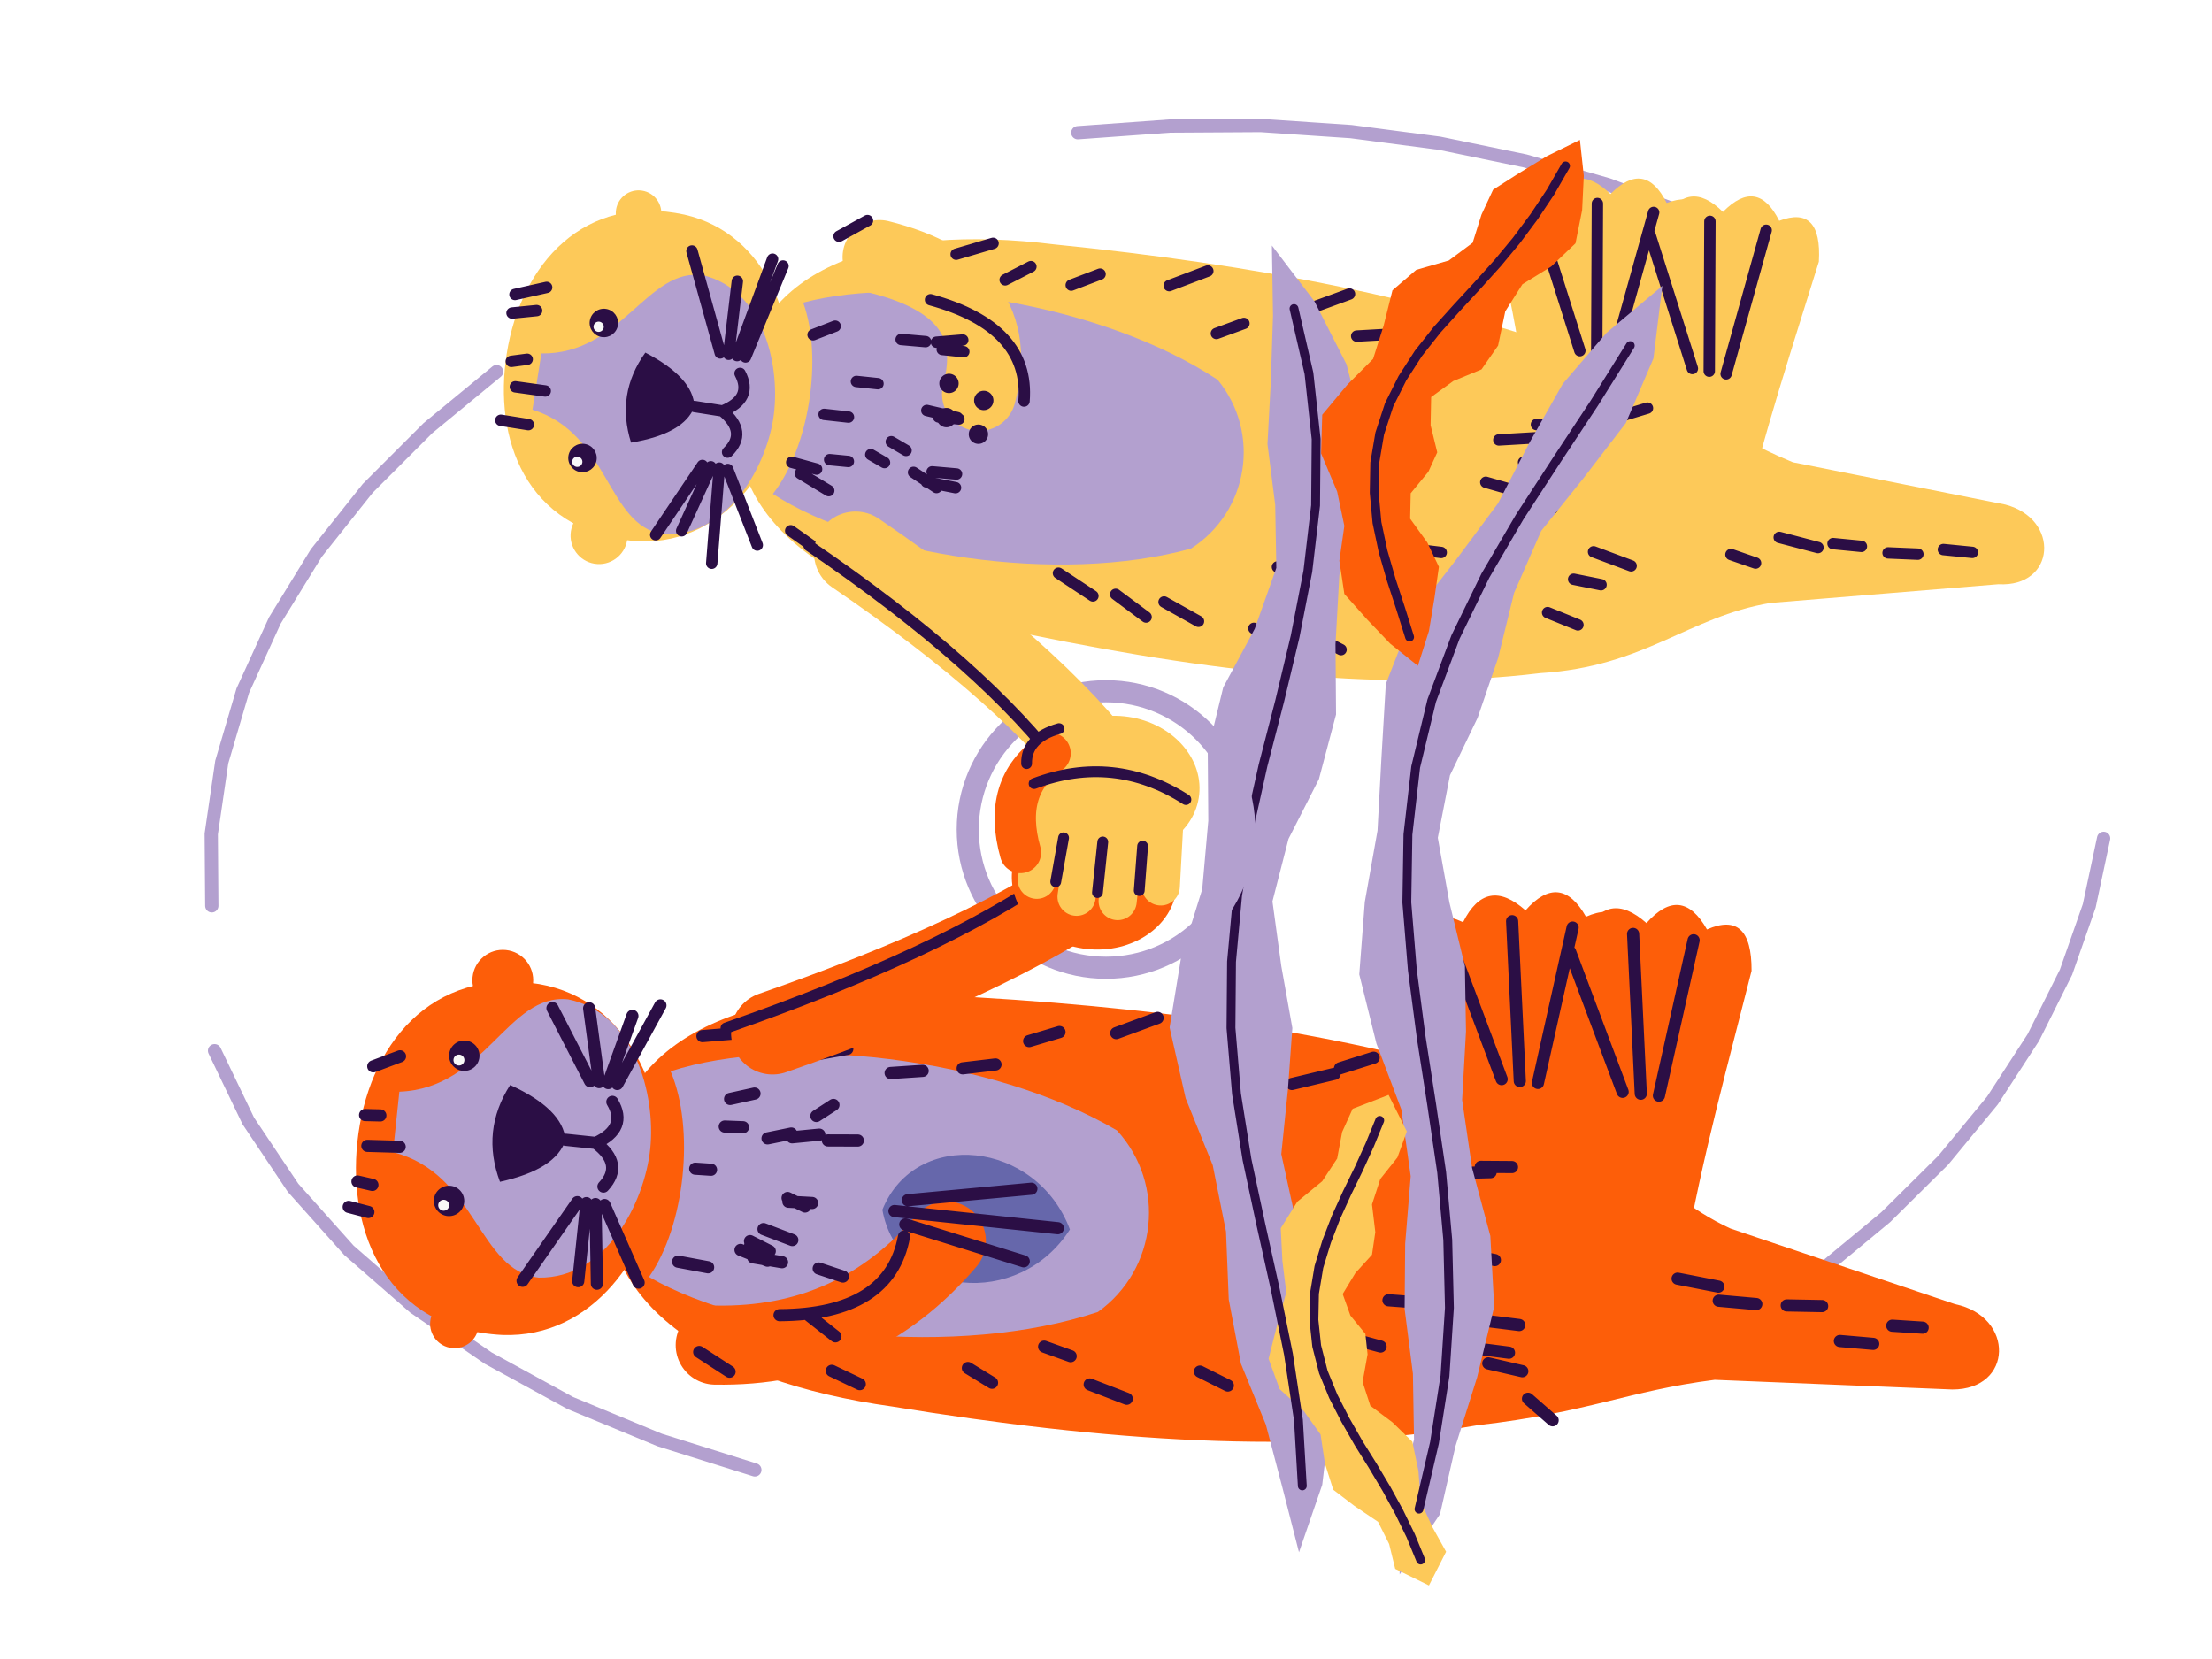
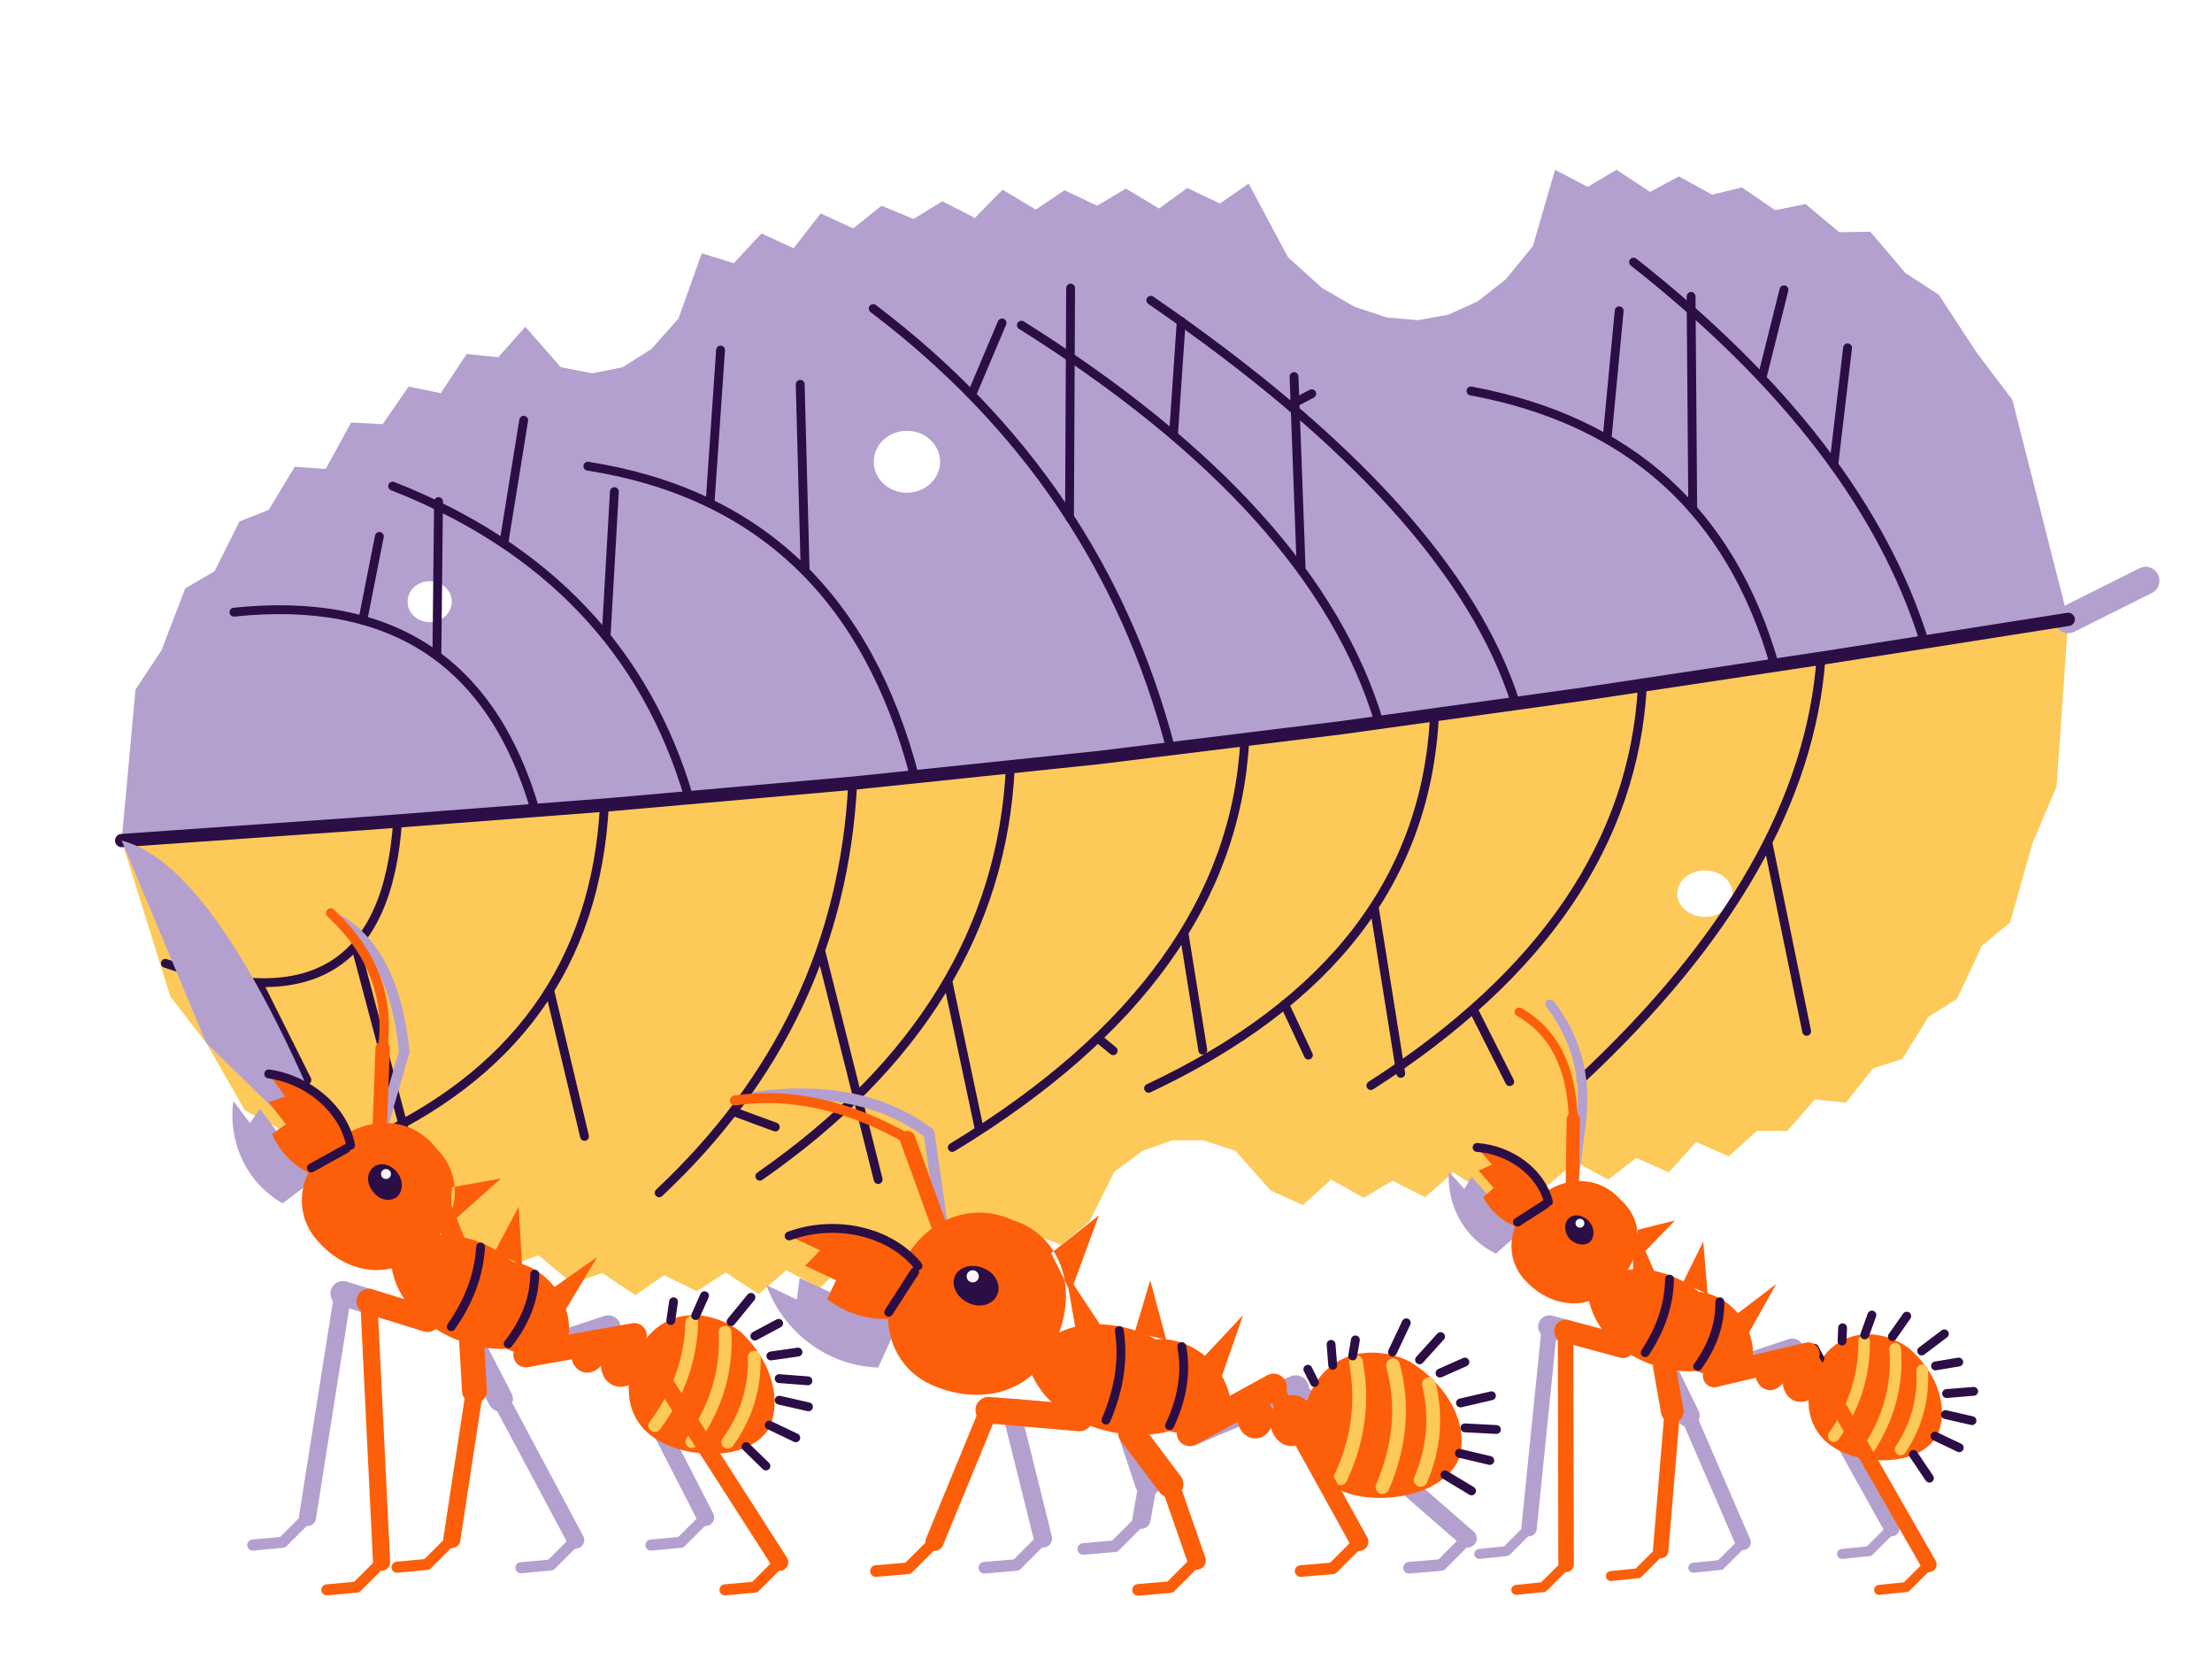
<svg xmlns="http://www.w3.org/2000/svg" viewBox="0 0 400 300">
-   <path fill="none" stroke="#B3A0CF" stroke-width="2.4" stroke-linecap="round" d="M380.4 151.6L377.8 163.8L373.6 175.8L367.7 187.6L360.3 199L351.4 209.8L341 220.1L329.4 229.7L316.6 238.5M136.5 265.8L119.3 260.4L103.1 253.7L88.3 245.6L74.9 236.4L63.1 226.1L53 214.8L44.9 202.7L38.8 190M38.3 163.8L38.2 150.8L40.1 137.8L43.9 124.9L49.7 112.2L57.2 100L66.5 88.3L77.4 77.4L89.8 67.2M194.9 24L211.5 22.8L228 22.7L244.3 23.8L260.3 25.9L275.8 29.1L290.8 33.4L305 38.7L318.3 44.9" />
-   <g transform="translate(195.4 80.4) rotate(-81) scale(1.03)">
-     <path fill="#FDC959" d="M0 -60C22 -62 33 -40 34 -10C36 25 35 58 29 86C25 104 19.8 110 16.5 124L15 162C14 172 2 173 1 163L-8.5 124C-13.2 110 -23 104 -27 86C-35 58 -36 25 -34 -10C-33 -40 -22 -62 0 -60Z" />
-     <path fill="#FDC959" d="M4 79C20 77 34 72 48 66Q58 66 55 75Q63 78 58 85Q65 90 58 95Q62 102 52 103C38 101 20 98 4 97Z" />
-     <path fill="#FDC959" d="M4 99C20 97 34 92 48 86Q58 86 55 95Q63 98 58 105Q65 110 58 115Q62 122 52 123C38 121 20 118 4 117Z" />
-     <path fill="#B3A0CF" d="M-17 -52C-8 -47 8 -47 17 -52C25 -34 25 0 15 22C7 31 -7 31 -15 22C-25 0 -25 -34 -17 -52Z" />
-     <path fill="none" stroke="#FDC959" stroke-width="13" stroke-linecap="round" d="M27 -40Q25 -17 6 -19" />
-     <path fill="none" stroke="#2B0E45" stroke-width="3.4" stroke-linecap="round" d="M5 -18h0M1 -24h0M7 -24.500h0M-1 -18h0" />
-     <circle cx="28" cy="-83" r="4" fill="#FDC959" />
-     <circle cx="-29" cy="-81" r="5" fill="#FDC959" />
-     <path fill="#FDC959" d="M-29 -75C-30 -94 -15 -102 0 -102C16 -102 30 -93 29 -75C28 -60 13 -52 0 -52C-13 -52 -28 -60 -29 -75Z" />
-     <path fill="#B3A0CF" d="M-27 -70C-27 -80 -11 -82 -9 -96L1 -96C3 -82 19 -80 19 -70C18 -59 5 -54 -4 -54C-13 -54 -26 -59 -27 -70Z" />
-     <circle cx="-16" cy="-86" r="2.500" fill="#2B0E45" />
-     <circle cx="-16.8" cy="-86.800" r="0.900" fill="#F8F8F8" />
-     <circle cx="8" cy="-86" r="2.500" fill="#2B0E45" />
-     <circle cx="7.2" cy="-86.800" r="0.900" fill="#F8F8F8" />
-     <path fill="#2B0E45" d="M-12 -78Q-4 -82 4 -78Q1 -69 -4 -68Q-9 -69 -12 -78Z" />
-     <path fill="none" stroke="#2B0E45" stroke-width="2" stroke-linecap="round" stroke-linejoin="round" d="M-4 -68V-63M-11 -61Q-7 -58 -4 -63Q-1 -58 3 -61M-14 -65l-13.3 -6.2M-14 -63.5l-11.9 -3.3M-14 -62l-16.7 1.3M-14 -60.5l-12.3 7.2M6 -65l16.9 -7.7M6 -63.5l12.9 -0.5M6 -62l17.7 3.5M6 -60.5l16.8 4M30 84L52 73M30 87L56 83M30 90L56 93M30 104L52 93M30 107L56 103M30 110L56 113M-22.9 -47.9l-3 6.1M-25.7 -32.6l-2 5M-30 -14.7l-2.9 6.8M-22.9 -0.3l-3 6.6M-25 10.2l-3.1 5.9M-25 18.8l-2.4 6.5M-27.1 35.1l-1.9 4M-26.2 44.1l-2.2 6.7M-28.8 67.6l-3.7 5.7M-17.9 72l-1.4 5.2M-16.3 85.6l-1.3 5.6M29.5 -47.6l3.5 4.5M29.6 -26.8l2.9 6.1M26.5 -17.6l3 4.1M27.4 -6l2.7 4.7M30 11l3.6 6.3M23 20.5l2.5 4.5M30.5 37.1l3 5.4M26.4 44.9l1.5 6.9M25.3 56.7l2.2 4.1M16 78.5l0.3 5.3M19.1 91.5l2.8 5.8M2.6 77.8l-0.8 5.7M13.5 81.1l2.2 5M4.6 71.3l-0.6 4.9M-3.6 43.4l-0.4 4M-15.8 37.5l-0.2 6.9M-9.8 89.2l-0.2 4.9M12.3 72.4l1.4 6.4M-9 60l0.2 5.5M9.1 77.3l1.1 4M-4.3 52.8l-0.1 4.8M-0.7 53.5l0 4.1M-4.5 91.9l-1.4 6.9M-12.7 -47.8l-2.2 5.4M13.8 -27.8l1.1 4.5M-11 -49.6l-0.5 4.5M11.7 -49.4l2.1 3.6M-10.7 -25.7l-0.2 5.2M-9.5 -43.1l0.2 3.3M12.7 -26.6l0.2 3.8M4.8 -40.6l0.2 3.8M-4.7 -32.9l-1.1 2.8M-1.8 -45.3l0.2 4.3M-8.8 -25l0.3 4.3M1.7 -27.6l-0.4 5.5M-7.5 -36.1l-1 2.6M13.3 -34l0.3 4.3M0.9 -25.4l0.2 3.6M-9.4 -28.2l-2 4.4M-1.2 115.8l-0.8 4.5M3.1 123.7l-0.7 7M3.5 133.2l0.3 5M3.4 143l0.6 5.2M5.5 152.5l0.3 5.1M-11.7 -101.2l0 4.9M-5.5 -99.6l0.1 5.3M-1.2 -101l0.8 2.7M7.2 -102.2l1.1 4.2M10.5 -102.2l2.1 5.3M21 -30Q19 -12 6 -11" />
-   </g>
-   <g transform="translate(176.2 218.3) rotate(-84) scale(1.1)">
-     <path fill="#FD5E09" d="M0 -60C22 -62 33 -40 34 -10C36 25 35 58 29 86C25 104 14.2 110 9.5 124L1 162C0 172 -12 173 -13 163L-15.5 124C-18.8 110 -23 104 -27 86C-35 58 -36 25 -34 -10C-33 -40 -22 -62 0 -60Z" />
-     <path fill="#FD5E09" d="M4 79C20 77 34 72 48 66Q58 66 55 75Q63 78 58 85Q65 90 58 95Q62 102 52 103C38 101 20 98 4 97Z" />
-     <path fill="#FD5E09" d="M4 99C20 97 34 92 48 86Q58 86 55 95Q63 98 58 105Q65 110 58 115Q62 122 52 123C38 121 20 118 4 117Z" />
-     <path fill="#B3A0CF" d="M-17 -52C-8 -47 8 -47 17 -52C25 -34 25 0 15 22C7 31 -7 31 -15 22C-25 0 -25 -34 -17 -52Z" />
-     <path fill="#6667AB" d="M-2 16C-16 9 -16 -11 -2 -15C12 -11 12 9 -2 16Z" />
-     <path fill="none" stroke="#FD5E09" stroke-width="13" stroke-linecap="round" d="M-27 -40Q-25 -17 -6 -4" />
-     <circle cx="-28" cy="-83" r="4" fill="#FD5E09" />
-     <circle cx="29" cy="-81" r="5" fill="#FD5E09" />
-     <path fill="#FD5E09" d="M-29 -75C-30 -94 -15 -102 0 -102C16 -102 30 -93 29 -75C28 -60 13 -52 0 -52C-13 -52 -28 -60 -29 -75Z" />
-     <path fill="#B3A0CF" d="M-19 -70C-19 -80 -3 -82 -1 -96L9 -96C11 -82 27 -80 27 -70C26 -59 13 -54 4 -54C-5 -54 -18 -59 -19 -70Z" />
-     <circle cx="-8" cy="-86" r="2.500" fill="#2B0E45" />
-     <circle cx="-8.8" cy="-86.800" r="0.900" fill="#F8F8F8" />
-     <circle cx="16" cy="-86" r="2.500" fill="#2B0E45" />
-     <circle cx="15.2" cy="-86.800" r="0.900" fill="#F8F8F8" />
-     <path fill="#2B0E45" d="M-4 -78Q4 -82 12 -78Q9 -69 4 -68Q-1 -69 -4 -78Z" />
-     <path fill="none" stroke="#2B0E45" stroke-width="2" stroke-linecap="round" stroke-linejoin="round" d="M4 -68V-63M-3 -61Q1 -58 4 -63Q7 -58 11 -61M-6 -65l-13.8 -7.6M-6 -63.5l-12.9 0M-6 -62l-13 1.6M-6 -60.5l-12.1 6.9M14 -65l11.3 -7.4M14 -63.5l11.9 -2.9M14 -62l11.4 2.8M14 -60.5l13.6 5.7M30 84L52 73M30 87L56 83M30 90L56 93M30 104L52 93M30 107L56 103M30 110L56 113M-28.4 -42.5l-2.7 5.3M-20.6 -25.1l-2.9 4.6M-29.2 -20.5l-1.7 4.8M-26.4 1.7l-2 4.2M-21.6 13.8l-1.1 4.5M-27 21.9l-1.7 6.3M-23 39.7l-1.8 4.8M-22.3 51.1l-1.8 4.8M-28.4 56.6l-1.8 6.8M-22.2 77.2l-1.7 4.5M-21.8 93.8l-3.1 4.4M23.3 -47.4l1.1 5.8M22.4 -28l1.3 4.5M20.5 -16l0.9 5.2M22.5 -4.3l1.2 5.3M28.1 6.1l2 4.8M30.9 20.2l3.2 6.5M30.7 31.1l1.9 5.4M25.6 49.8l2.4 6.8M29 57.4l2.3 5.3M15.9 71.7l2.4 5.7M15.3 82.1l0.5 5.1M-9.8 85.9l-0.1 5.2M-1.9 45.8l-1.2 4.9M-16.7 86.7l-0.7 5.7M-0.9 74.5l0.6 4.9M-7.3 73.3l0.3 5.7M-2.8 54.7l0.9 4.2M13.9 78.5l0.7 5.3M0.7 81.5l-0.4 4.5M-8.1 69.3l0.2 6.8M-14.9 63.2l-0.9 5.6M-14.5 85.6l-0.1 4.3M2.7 44.6l0.5 6.6M8.4 -25.1l0.5 4.9M8.9 -42.2l0.2 3M13.5 -41.8l1.3 3.9M1.5 -46.3l0.1 2.6M7.7 -35l1.2 3.8M-10 -36l-1.7 3M-7.2 -34.1l-1.3 4.9M-12.7 -24.4l-0.9 4.1M8.3 -31l0.9 4.4M-11 -37.5l-1.3 4.6M-9.4 -36.1l-1.3 3.4M-2.3 -30.5l0.2 3.9M-1.7 -30.7l-1.1 3M-14 -47.5l-0.4 5M12.2 -27.4l2.1 2.6M-12 -35.3l-0.3 4.8M0.4 116.2l-0.6 6.8M-2.5 123.3l0.1 6.2M-2.1 134.5l0.5 5.8M-7 143.8l0.1 5.5M-3.6 152.1l0.2 5M-10.7 -102.3l-0.5 3.3M-6.4 -101.3l-0.3 2.5M-0.4 -100.3l0.4 5.3M4.6 -101.2l0.2 2.5M12.7 -100.7l2.1 4.2M-21 -30Q-19 -12 -6 -11M-2 14V-13M-8 9L-4 -11M4 9L0 -11" />
-   </g>
-   <path fill="#B3A0CF" d="M234.9 280.7L239.1 268.5L240.6 255.9L241.6 243.1L239.1 231.2L234.2 220.1L231.7 208.7L232.9 197L233.7 185.9L231.7 174.7L230.1 163L233 151.7L238.5 140.9L241.6 129.2L241.5 116.5L242.2 104L245.2 91.5L246.7 78.4L243.5 65.9L237.7 54.5L230 44.4L230 44.4L230.2 57.1L229.8 69.1L229.2 80.3L230.6 91.3L230.8 102.7L226.9 113.7L221.2 124.3L218.4 135.8L218.5 148.4L217.4 160.8L213.6 173L211.5 185.8L214.4 198.6L219.3 210.7L221.7 222.7L222.2 235L224.4 246.6L228.9 257.6L231.9 269L234.9 280.7Z" />
-   <path fill="#B3A0CF" d="M253.1 284.7L260.4 273.8L263.2 261.5L267.1 249.1L270.2 236.3L269.5 223.5L266.2 211.2L264.4 198.9L265.1 186.5L264.9 174.7L262.1 163.2L260 151.5L262.2 140.2L267.2 129.8L270.9 119L273.8 107.2L278.7 96L286.4 86.4L294 76.5L299 64.8L300.6 51.7L300.6 51.7L290.5 60.2L282.6 69.4L276.6 80L270.9 91L263.4 101.1L255.4 111.4L250.6 123.7L249.8 137.2L249.1 150.2L246.8 163.1L245.8 176.2L248.9 188.7L253.4 200.6L255.1 212.7L254.1 224.9L254 236.7L255.5 248.4L255.7 260.3L252.8 272L253.1 284.7Z" />
-   <path fill="#FD5E09" d="M256.4 120.4L258.4 114.1L259.4 108.1L260.2 102.5L258.1 98.1L255 93.8L255.1 89.2L258.3 85.3L259.9 81.8L258.7 76.9L258.8 71.8L262.8 68.9L267.9 66.8L270.9 62.5L272.2 56.3L275.3 51.4L280.5 48.2L284.9 44L286.1 38L286.4 31.8L285.7 25.3L285.7 25.3L279.8 28.2L274.7 31.3L270 34.3L267.9 38.8L266.3 43.9L262 47.1L256.1 48.8L251.8 52.5L250.2 58.9L248.3 64.9L243.7 69.5L239.1 75L238.9 82L241.8 88.9L243.1 95.1L242.2 101.4L243.1 107.4L247.2 112L251.4 116.4L256.4 120.4Z" />
-   <path fill="#FDC959" d="M251.1 198L244.6 200.5L242.7 204.7L241.8 209.5L239.1 213.6L234.6 217.3L231.6 222.1L231.9 228L232.6 233.7L231 239.4L229.4 245.7L231.4 251.2L235.8 255.2L238.8 259.4L239.6 264.7L241.1 269.4L244.9 272.3L249.2 275.2L251.2 279.2L252.3 283.7L258.4 286.7L258.4 286.7L261.5 280.6L259 276.1L256.9 271.5L256.5 266L255.4 260.7L251.8 257.2L247.8 254.2L246.4 249.9L247.3 244.9L246.9 241.2L244.2 237.9L242.8 234L245.1 230.2L248.1 226.9L248.7 222.8L248.1 217.8L249.6 213.2L252.7 209.3L254.4 204.6L251.1 198Z" />
-   <path fill="none" stroke="#2B0E45" stroke-width="1.6" stroke-linecap="round" stroke-linejoin="round" d="M235.5 268.7L234.8 256.8L233 244.9L230.6 233.1L228 221.4L225.5 209.7L223.6 197.8L222.6 185.9L222.7 173.9L223.8 161.9L225.8 150.1L228.4 138.4L231.4 126.8L234.2 115.1L236.5 103.3L237.9 91.4L238 79.4L236.7 67.5L234 55.8M256.6 272.9L259.4 260.9L261.3 248.8L262.1 236.5L261.8 224.2L260.7 212L258.9 199.8L257 187.6L255.4 175.4L254.4 163.2L254.6 150.9L256 138.7L258.9 126.7L263.2 115.2L268.6 104.1L274.8 93.5L281.5 83.2L288.3 72.9L294.8 62.5M254.9 115.2L253.3 110.1L251.6 104.9L250.1 99.7L249 94.5L248.5 89.1L248.6 83.7L249.5 78.4L251.2 73.2L253.6 68.4L256.5 63.9L259.9 59.6L263.5 55.6L267.1 51.7L270.8 47.6L274.2 43.5L277.4 39.2L280.4 34.7L283.1 30M249.5 202.6L247.7 207L245.7 211.4L243.6 215.7L241.6 220.1L239.9 224.5L238.5 229.1L237.7 233.9L237.6 238.7L238.1 243.4L239.3 248.1L241.1 252.5L243.3 256.8L245.7 261L248.2 265L250.7 269.2L253 273.4L255.1 277.7L256.9 282.1" />
-   <circle cx="200" cy="150" r="25" fill="none" stroke="#B3A0CF" stroke-width="4" />
-   <path fill="none" stroke="#FDC959" stroke-width="15" stroke-linecap="round" d="M154.7 100Q186.7 121.8 200.9 141" />
-   <path fill="none" stroke="#FD5E09" stroke-width="15" stroke-linecap="round" d="M139.7 186.8Q178.8 173.2 199.1 159" />
-   <path fill="none" stroke="#2B0E45" stroke-width="2" stroke-linecap="round" stroke-linejoin="round" d="M146.3 98.7Q178.3 120.5 192.5 139.7M131.3 185.9Q170.3 172.3 190.6 158.1" />
-   <g transform="translate(200 150) rotate(6) scale(1.15)">
-     <ellipse cx="-1" cy="8" rx="13" ry="11" fill="#FD5E09" />
-     <ellipse cx="1" cy="-7" rx="13" ry="11" fill="#FDC959" />
-     <path fill="none" stroke="#FDC959" stroke-width="6" stroke-linecap="round" d="M-9 -2L-10 9M-3 -1L-3.500 11M3 -1L3 11M9 -2L9.500 8" />
-     <path fill="none" stroke="#FD5E09" stroke-width="6.500" stroke-linecap="round" d="M-13 5Q-17 -5 -10 -11" />
-     <path fill="none" stroke="#2B0E45" stroke-width="1.7" stroke-linecap="round" stroke-linejoin="round" d="M-6.500 2L-7 9M-0.300 2L-0.300 10M6 2L6.200 9M-12 -6Q0 -12 12 -6M-13.500 -9Q-14 -13 -9 -15" />
-   </g>
+   <path fill="#B3A0CF" fill-rule="evenodd" d="M374 112L363.9 72.3L357.4 63.7L350.6 53.3L344.6 49.4L338.2 41.9L332.6 42L326.5 36.9L321 38L315 33.9L309.6 35.2L303.6 31.9L298.4 34.7L292.3 30.7L287.1 33.8L281.2 30.7L277.2 44.5L272.3 50.5L267.2 54.5L261.9 56.9L256.4 57.9L250.8 57.4L245 55.5L239.1 52.1L232.9 46.5L225.8 33.2L220.6 36.8L214.7 34L209.6 37.7L203.6 34.1L198.4 37.2L192.5 34.4L187.3 37.9L181.3 34.3L176.3 39.4L170.4 36.4L165.2 39.6L159.4 37.2L154.3 41.3L148.4 38.6L143.5 44.9L137.7 42.2L132.7 47.6L126.9 45.8L122.7 57.6L117.8 63.1L112.6 66.4L107.1 67.5L101.4 66.4L95 59.1L90.1 64.6L84.4 64L79.7 71.1L73.9 69.9L69.2 76.7L63.5 76.4L58.9 84.8L53.3 84.4L48.6 92.2L43.3 94.3L38.8 103.3L33.5 106.4L29.2 117.6L24.5 124.7L22 152L66.2 148.9L110.4 145.5L154.5 141.6L198.6 137L242.5 131.6L286.4 125.5L330.2 118.9ZM158 83.5C158 80.407 160.686 77.9 164 77.9C167.314 77.9 170 80.407 170 83.5C170 86.593 167.314 89.1 164 89.1C160.686 89.1 158 86.593 158 83.5ZM73.7 108.8C73.7 106.756 75.491 105.1 77.7 105.1C79.909 105.1 81.7 106.756 81.7 108.8C81.7 110.844 79.909 112.5 77.7 112.5C75.491 112.5 73.7 110.844 73.7 108.8Z" />
+   <path fill="#FDC959" fill-rule="evenodd" d="M374 112L371.9 142.2L367.5 152.6L363.5 166.8L358.4 171L353.9 180.6L348.7 183.9L344 191.5L338.7 193.2L333.8 199.4L328.2 198.8L323.2 204.5L317.7 204.5L312.6 209.1L306.7 206.5L301.8 212L295.9 209.4L290.8 213.3L284.9 210.1L279.8 214.4L273.9 211.6L268.8 215.9L262.8 212L257.7 216.5L251.8 213.5L246.6 216.6L240.7 213.3L235.6 217.9L229.8 215.3L223.4 208.1L217.6 206.2L212 206.2L206.6 208.1L201.5 211.9L197 220.9L191.9 225.1L186 222.9L181 227.2L175.2 225.6L170 228.8L164.2 226.9L159.1 230.7L153.2 228.3L148.2 232.9L142.2 229.7L137.2 234L131.2 230.1L126 233.5L120.1 230.6L114.9 234.2L108.9 230.2L103.5 232.1L97.4 227L92 229L86 224.6L80.6 226.2L74.2 219.2L68.7 219.6L62.4 213.1L56.7 212L50.2 203.9L44.3 200.8L37.3 188.6L30.8 180.2L22 152L66.2 148.9L110.4 145.5L154.5 141.6L198.6 137L242.5 131.6L286.4 125.5L330.2 118.9ZM303.3 161.6C303.3 159.28 305.538 157.4 308.3 157.4C311.062 157.4 313.3 159.28 313.3 161.6C313.3 163.92 311.062 165.8 308.3 165.8C305.538 165.8 303.3 163.92 303.3 161.6Z" />
+   <path fill="none" stroke="#B3A0CF" stroke-width="5" stroke-linecap="round" stroke-linejoin="round" d="M374 112L388 105" />
+   <path fill="none" stroke="#2B0E45" stroke-width="2.4" stroke-linecap="round" stroke-linejoin="round" d="M374 112L330.2 118.9L286.4 125.5L242.5 131.6L198.6 137L154.5 141.6L110.4 145.5L66.2 148.9L22 152" />
+   <path fill="none" stroke="#2B0E45" stroke-width="1.6" stroke-linecap="round" stroke-linejoin="round" d="M329.3 119Q326.5 157.3 285.9 195.2M319.7 152.4L326.7 186.5" />
+   <path fill="none" stroke="#2B0E45" stroke-width="1.6" stroke-linecap="round" stroke-linejoin="round" d="M297 124Q294.7 166.3 247.9 196.3M266.4 182.5L273 195.6" />
+   <path fill="none" stroke="#2B0E45" stroke-width="1.6" stroke-linecap="round" stroke-linejoin="round" d="M259.4 129.3Q257.3 173.5 207.7 196.8M248.5 164L253.3 194.1M232.3 181.6L236.6 190.8" />
+   <path fill="none" stroke="#2B0E45" stroke-width="1.6" stroke-linecap="round" stroke-linejoin="round" d="M225.1 133.8Q222.8 176.8 172.2 207.5M214.1 168.7L217.5 189.9M198.5 187.7L201.3 190" />
+   <path fill="none" stroke="#2B0E45" stroke-width="1.6" stroke-linecap="round" stroke-linejoin="round" d="M182.7 138.7Q180.6 182.6 137.4 212.7M171.4 177.4L177 203.8" />
+   <path fill="none" stroke="#2B0E45" stroke-width="1.6" stroke-linecap="round" stroke-linejoin="round" d="M154.2 141.6Q152 184.9 119.2 215.7M148.4 171.9L158.8 213.3M132.6 201L140.2 203.8" />
+   <path fill="none" stroke="#2B0E45" stroke-width="1.6" stroke-linecap="round" stroke-linejoin="round" d="M109.3 145.6Q107 188.7 65 207M99.4 179.1L105.7 205.5" />
+   <path fill="none" stroke="#2B0E45" stroke-width="1.6" stroke-linecap="round" stroke-linejoin="round" d="M71.9 148.5Q69.2 187.8 29.9 174.2M64.3 171.1L73.3 205M46.7 177.7L55.5 195.3" />
+   <path fill="none" stroke="#2B0E45" stroke-width="1.6" stroke-linecap="round" stroke-linejoin="round" d="M348 116.1Q336.8 80 295.4 47.4M331.6 84.1L334.1 62.9M318.6 68.4L322.6 52.4" />
+   <path fill="none" stroke="#2B0E45" stroke-width="1.6" stroke-linecap="round" stroke-linejoin="round" d="M320.9 120.3Q309 78.7 266 70.7M306.1 92.1L305.8 53.6M290.6 79.4L292.8 56.2" />
+   <path fill="none" stroke="#2B0E45" stroke-width="1.6" stroke-linecap="round" stroke-linejoin="round" d="M274.1 127.3Q263 92 208.1 54.3M233.2 73.3L237.2 71.2" />
+   <path fill="none" stroke="#2B0E45" stroke-width="1.6" stroke-linecap="round" stroke-linejoin="round" d="M249.4 130.7Q237.9 92.2 184.7 58.8M235.3 103.1L234 68.1M212.2 78.7L213.6 58.1" />
+   <path fill="none" stroke="#2B0E45" stroke-width="1.6" stroke-linecap="round" stroke-linejoin="round" d="M211.7 135.4Q199.1 87 157.9 55.8M193.4 93.6L193.6 52.1M175.7 71.4L181.2 58.4" />
+   <path fill="none" stroke="#2B0E45" stroke-width="1.6" stroke-linecap="round" stroke-linejoin="round" d="M165.4 140.5Q152.7 91.6 106.3 84.3M145.6 103.3L144.7 69.5M128.4 91L130.3 63.3" />
+   <path fill="none" stroke="#2B0E45" stroke-width="1.6" stroke-linecap="round" stroke-linejoin="round" d="M124.6 144.3Q112.9 104.4 71 87.9M109.6 115.1L111.1 88.9M91.1 98.3L94.7 76" />
+   <path fill="none" stroke="#2B0E45" stroke-width="1.6" stroke-linecap="round" stroke-linejoin="round" d="M96.8 146.6Q85.1 106.2 42.3 110.7M79 118.6L79.3 90.7M65.6 112.2L68.6 97" />
+   <path fill="#B3A0CF" d="M22 152L37.3 188.6L62.4 213.1Q40.4 156.7 22 152Z" />
+   <path fill="none" stroke="#B3A0CF" stroke-width="4.5" stroke-linecap="round" stroke-linejoin="round" d="M77.3 238.6L62 233.9M85.3 242.9L90.5 253M95.1 245L110 240.1" />
+   <path fill="none" stroke="#B3A0CF" stroke-width="3.1" stroke-linecap="round" stroke-linejoin="round" d="M62 233.9L55.6 274.4M90.5 253L104.1 278.5M110 240.1L127.6 274.4" />
+   <path fill="none" stroke="#B3A0CF" stroke-width="2" stroke-linecap="round" stroke-linejoin="round" d="M55.6 274.4L51.1 278.9L45.7 279.4M104.1 278.5L99.6 283L94.2 283.5M127.6 274.4L123.1 278.9L117.7 279.4" />
+   <path fill="none" stroke="#B3A0CF" stroke-width="1.9" stroke-linecap="round" stroke-linejoin="round" d="M68.6 205.7L73.1 190.2M73.1 190.2Q71.4 172.8 61.7 166.6" />
+   <path fill="#B3A0CF" d="M51.1 217.6C44.4 213.8 41.2 206.2 42.2 199.1L45.2 203.1L47 200.5L50 204.5L52.5 202.7C55.7 205.3 57.3 209.1 57.5 212.8Z" />
+   <path fill="none" stroke="#FD5E09" stroke-width="2.3" stroke-linecap="round" stroke-linejoin="round" d="M101.5 242.2L115.9 247.6" />
+   <path fill="#FD5E09" d="M103.5 243.8C104.1 241.9 105.9 240.7 107.5 241.2C109.1 241.7 110 243.7 109.4 245.6C108.8 247.5 107 248.6 105.4 248.1C103.8 247.6 102.9 245.7 103.5 243.8ZM108.9 245.4C109.6 243.1 111.7 241.8 113.7 242.4C115.7 243 116.8 245.3 116.1 247.6C115.4 249.9 113.2 251.3 111.2 250.6C109.2 250 108.2 247.7 108.9 245.4Z" />
+   <path fill="#FD5E09" d="M114.5 246.2C118.5 236.1 127.9 236.2 134 240.9C139.8 246.4 141.4 253.5 139 258.4C135.4 263.9 126 263.8 120.2 261.1C114.5 258.4 112.4 253.1 114.5 246.2Z" />
+   <path fill="none" stroke="#FDC959" stroke-width="2.3" stroke-linecap="round" stroke-linejoin="round" d="M125.1 239.1Q124.8 249.3 118.4 257.8M131.1 240.9Q131.7 251.4 125.1 260.7M136.4 245.4Q136.6 253.9 131.6 260.8" />
+   <path fill="none" stroke="#2B0E45" stroke-width="1.6" stroke-linecap="round" stroke-linejoin="round" d="M115.9 242.7L114.8 241M121.3 238.8L121.8 235.4M125.8 237.9L127.4 234.3M132.2 239L135.8 234.6M136.5 241.6L140.8 239.3M139.4 245.2L144.3 244.5M140.9 249.3L146.1 249.7M140.9 253.2L146.2 254.4M139.1 257.7L143.9 260M134.9 261.6L138.5 265.1" />
+   <path fill="#FD5E09" d="M70.8 229.1C74.2 220.7 86 222.4 92.7 228.2C98.1 228.9 103.1 234.2 102.9 240.8C102.5 245.3 96.5 246.3 91.6 243.9C83.9 244.4 72.4 239 70.8 229.1ZM79.7 224.3L80.1 214L84.3 224.7ZM89.5 226.3L93.8 218.2L94.4 228.8ZM99.6 233.2L108 227.3L102.3 236.8Z" />
+   <path fill="none" stroke="#2B0E45" stroke-width="1.6" stroke-linecap="round" stroke-linejoin="round" d="M86.9 225.5Q86.5 232.9 81.6 239.9M96.7 230.4Q96.6 237 91.9 243" />
+   <path fill="#FD5E09" d="M74.1 228.1C83.6 222.2 84.1 212.9 79.1 207.9C74.2 201.4 65.6 201.7 59.7 207.3C54.1 211.6 53.1 218.6 56.7 223.5C61 229.1 67.9 231.5 74.1 228.1ZM81.7 214.7L90.6 213.1L81.5 221.2Z" />
+   <path fill="#2B0E45" d="M67.6 211C68.8 210.1 70.7 210.5 71.9 212.1C73 213.6 72.9 215.5 71.7 216.5C70.4 217.4 68.5 217 67.4 215.4C66.2 213.9 66.3 212 67.6 211Z" />
+   <circle cx="69.8" cy="212.3" r="0.9" fill="#F8F8F8" />
+   <path fill="#FD5E09" d="M64 207.9C62.1 200.5 55.7 195.2 48.6 194.2L51.6 198.3L48.6 199.3L51.7 203.3L49.2 205.1C50.9 209 54.1 211.6 57.5 212.8Z" />
+   <path fill="none" stroke="#2B0E45" stroke-width="1.6" stroke-linecap="round" stroke-linejoin="round" d="M63.4 207.1C62.1 200.5 55.7 195.2 48.6 194.2M56.3 211.2L62.6 207.7" />
+   <path fill="none" stroke="#FD5E09" stroke-width="2.6" stroke-linecap="round" stroke-linejoin="round" d="M68.6 205.7L69.2 189.6" />
+   <path fill="none" stroke="#FD5E09" stroke-width="1.7" stroke-linecap="round" stroke-linejoin="round" d="M69.2 189.6Q71.1 175.6 59.8 165.1" />
+   <path fill="none" stroke="#FD5E09" stroke-width="4.5" stroke-linecap="round" stroke-linejoin="round" d="M77.3 238.6L66.7 235.3M85.3 242.9L85.8 251.5M95.1 245L114.7 241.5" />
+   <path fill="none" stroke="#FD5E09" stroke-width="3.1" stroke-linecap="round" stroke-linejoin="round" d="M66.7 235.3L69 282.5M85.8 251.5L81.7 278.4M114.7 241.5L141 282.5" />
+   <path fill="none" stroke="#FD5E09" stroke-width="2" stroke-linecap="round" stroke-linejoin="round" d="M69 282.5L64.5 287L59.1 287.5M81.7 278.4L77.2 282.9L71.8 283.4M141 282.5L136.5 287L131.1 287.5" />
+   <path fill="none" stroke="#B3A0CF" stroke-width="4.8" stroke-linecap="round" stroke-linejoin="round" d="M195.2 256.4L182.9 255.3M204.6 259.1L207.6 268.1M215.2 259.1L234.3 251.1" />
+   <path fill="none" stroke="#B3A0CF" stroke-width="3.3" stroke-linecap="round" stroke-linejoin="round" d="M182.9 255.3L188.6 278.2M207.6 268.1L206.4 274.8M234.3 251.1L265.4 278.2" />
+   <path fill="none" stroke="#B3A0CF" stroke-width="2.1" stroke-linecap="round" stroke-linejoin="round" d="M188.6 278.2L183.8 283L178 283.5M206.4 274.8L201.6 279.6L195.9 280.1M265.4 278.2L260.6 283L254.8 283.5" />
+   <path fill="none" stroke="#B3A0CF" stroke-width="2" stroke-linecap="round" stroke-linejoin="round" d="M170.8 224.4L168 204.9M168 204.9Q155.8 195.8 136.7 198.4" />
+   <path fill="#B3A0CF" d="M158.8 247.3C149.4 247 141.5 240.6 138.6 232.4L144.1 235L144.6 231.1L150.2 233.7L151.7 230.4C156.7 231.4 160.6 234.6 162.9 238.3Z" />
+   <path fill="none" stroke="#FD5E09" stroke-width="2.5" stroke-linecap="round" stroke-linejoin="round" d="M221.4 254.8L237.5 257.2" />
+   <path fill="#FD5E09" d="M223.8 256C223.9 253.9 225.6 252.3 227.3 252.4C229.1 252.6 230.4 254.4 230.3 256.6C230.1 258.7 228.5 260.3 226.7 260.1C224.9 259.9 223.6 258.1 223.8 256ZM229.7 256.5C229.9 254 231.9 252.1 234.1 252.3C236.3 252.5 237.9 254.7 237.7 257.2C237.5 259.7 235.5 261.6 233.3 261.5C231.1 261.3 229.5 259 229.7 256.5Z" />
+   <path fill="#FD5E09" d="M235.7 256.1C237.7 244.7 247.5 242.6 254.9 246.2C262.2 250.7 265.4 257.7 264 263.4C261.5 269.9 251.7 271.9 245.1 270.4C238.4 268.8 235 263.7 235.7 256.1Z" />
+   <path fill="none" stroke="#FDC959" stroke-width="2.5" stroke-linecap="round" stroke-linejoin="round" d="M245.2 246.3Q247.2 257.1 242.4 267.3M251.9 246.9Q254.8 257.7 250 268.9M258.4 250.3Q260.5 259.2 256.9 267.6" />
+   <path fill="none" stroke="#2B0E45" stroke-width="1.6" stroke-linecap="round" stroke-linejoin="round" d="M237.7 250L236.5 247.6M241 246.9L240.7 243.1M244.6 245.2L245.1 242.3M251.8 244.5L254.3 239.2M256.7 245.9L260.5 241.7M260.4 248.3L264.9 246.3M264.1 253.7L269.7 252.4M264.9 258.2L270.6 258.5M263.9 262.8L269.4 264.1M261.3 266.7L266.1 269.6" />
+   <path fill="#FD5E09" d="M186.3 247.9C188.1 238.4 200.7 237.6 209 242.2C214.8 241.7 221.2 246.1 222.5 253C223 257.9 217 260.2 211.4 258.8C203.5 261 190.3 257.9 186.3 247.9ZM194.6 240.9L192.7 230.1L199.5 240.4ZM205.2 240.9L208 231.5L210.9 242.3ZM217.3 245.8L224.8 237.8L220.9 249Z" />
+   <path fill="none" stroke="#2B0E45" stroke-width="1.6" stroke-linecap="round" stroke-linejoin="round" d="M202.4 240.6Q203.6 248.4 200 256.8M213.7 243.5Q215 250.4 211.5 257.8" />
+   <path fill="#FD5E09" d="M189.5 245.3C196.3 233.6 191.6 223.3 183.3 220.7C174.4 216.6 165.2 221.8 162.2 231.2C158.5 239 161.5 247.2 168.2 250.3C176 253.9 184.8 252.6 189.5 245.3ZM190.1 226.6L198.7 219.8L193.6 233.7Z" />
+   <path fill="#2B0E45" d="M172.7 230.7C173.5 229 175.9 228.4 178 229.4C180.1 230.3 181.1 232.5 180.3 234.2C179.5 236 177.1 236.6 175.1 235.6C173 234.6 171.9 232.4 172.7 230.7Z" />
+   <circle cx="175.9" cy="230.8" r="1.1" fill="#F8F8F8" />
+   <path fill="#FD5E09" d="M167.1 229.4C160.8 222.5 150.9 220.5 142.7 223.5L148.3 226.1L145.6 228.9L151.2 231.5L149.6 234.9C153.6 238.1 158.5 239 162.9 238.3Z" />
+   <path fill="none" stroke="#2B0E45" stroke-width="1.6" stroke-linecap="round" stroke-linejoin="round" d="M166 228.9C160.8 222.5 150.9 220.5 142.7 223.5M160.7 237.3L165.4 230" />
+   <path fill="none" stroke="#FD5E09" stroke-width="2.8" stroke-linecap="round" stroke-linejoin="round" d="M170.8 224.4L164.1 205.9" />
+   <path fill="none" stroke="#FD5E09" stroke-width="1.8" stroke-linecap="round" stroke-linejoin="round" d="M164.1 205.9Q148 196.8 132.9 199" />
+   <path fill="none" stroke="#FD5E09" stroke-width="4.8" stroke-linecap="round" stroke-linejoin="round" d="M195.2 256.4L178.8 255M204.6 259.1L211.6 268.4M215.2 259.1L230.3 250.8" />
+   <path fill="none" stroke="#FD5E09" stroke-width="3.3" stroke-linecap="round" stroke-linejoin="round" d="M178.8 255L169 278.8M211.6 268.4L216.4 282.2M230.3 250.8L245.8 278.8" />
+   <path fill="none" stroke="#FD5E09" stroke-width="2.1" stroke-linecap="round" stroke-linejoin="round" d="M169 278.8L164.2 283.6L158.4 284.1M216.4 282.2L211.6 287L205.8 287.5M245.8 278.8L241 283.6L235.2 284.1" />
+   <path fill="none" stroke="#B3A0CF" stroke-width="4.1" stroke-linecap="round" stroke-linejoin="round" d="M293.5 243.5L280.2 239.9M301 247.2L305.3 256M310 248.8L324.1 244.1" />
+   <path fill="none" stroke="#B3A0CF" stroke-width="2.8" stroke-linecap="round" stroke-linejoin="round" d="M280.2 239.9L276.5 276.4M305.3 256L315.2 278.9M324.1 244.1L342.1 276.4" />
+   <path fill="none" stroke="#B3A0CF" stroke-width="1.8" stroke-linecap="round" stroke-linejoin="round" d="M276.5 276.4L272.4 280.5L267.5 281M315.2 278.9L311.1 283L306.2 283.5M342.1 276.4L338 280.5L333.1 281" />
+   <path fill="none" stroke="#B3A0CF" stroke-width="1.7" stroke-linecap="round" stroke-linejoin="round" d="M284.3 215.8L286 202.5M286 202.5Q287.3 190.6 280.3 181.6" />
+   <path fill="#B3A0CF" d="M270.5 226.7C264.7 223.9 261.6 217.8 262 211.9L264.8 215L266.1 212.8L268.9 215.9L270.8 214.3C273.6 216.2 275.1 219.3 275.5 222.3Z" />
+   <path fill="none" stroke="#FD5E09" stroke-width="2.1" stroke-linecap="round" stroke-linejoin="round" d="M315.8 246.1L329 250.5" />
+   <path fill="#FD5E09" d="M317.6 247.4C318.1 245.7 319.7 244.6 321.2 245C322.6 245.4 323.5 247.1 323 248.9C322.5 250.6 320.9 251.7 319.5 251.3C318 250.9 317.1 249.2 317.6 247.4ZM322.5 248.7C323.1 246.6 325 245.3 326.9 245.8C328.7 246.3 329.7 248.4 329.2 250.5C328.6 252.6 326.7 253.9 324.8 253.4C323 252.9 322 250.8 322.5 248.7Z" />
+   <path fill="#FD5E09" d="M327.6 249.3C331 240 339.5 239.7 345.2 243.8C350.7 248.6 352.4 255 350.3 259.6C347.3 264.7 338.7 265 333.4 262.7C328.1 260.4 325.9 255.6 327.6 249.3Z" />
+   <path fill="none" stroke="#FDC959" stroke-width="2.1" stroke-linecap="round" stroke-linejoin="round" d="M337.1 242.5Q337.2 251.8 331.6 259.7M342.7 243.9Q343.5 253.5 337.8 262.2M347.6 247.8Q348 255.6 343.7 262.1" />
+   <path fill="none" stroke="#2B0E45" stroke-width="1.6" stroke-linecap="round" stroke-linejoin="round" d="M329.1 245.7L328.1 243.8M333.1 242.5L333.2 240.1M337.2 241.4L338.5 237.8M342.2 241.7L344.8 238M347.5 244.3L351.6 241.2M350 247L354.2 246.3M352 252L356.9 251.6M351.8 255.8L356.6 256.9M349.9 259.7L354.3 261.8M346 263L348.9 267.3" />
+   <path fill="#FD5E09" d="M287.3 235C290.2 227.3 300.9 228.5 307.2 233.6C312.2 234.1 316.9 238.7 317 244.7C316.7 248.9 311.3 250 306.8 247.9C299.8 248.6 289.1 244 287.3 235ZM295.3 230.4L295.3 221.1L299.5 230.7ZM304.3 232L308 224.5L308.8 234ZM313.7 237.9L321.2 232.2L316.2 241.1Z" />
+   <path fill="none" stroke="#2B0E45" stroke-width="1.6" stroke-linecap="round" stroke-linejoin="round" d="M301.9 231.3Q301.8 238.1 297.5 244.6M311 235.4Q311.1 241.4 307 247.1" />
+   <path fill="#FD5E09" d="M290.1 234C297.6 228.6 297.6 220.9 293.1 217C288.7 212 281.5 212.7 277 217.7C272.6 221.5 272.2 227.4 275.5 231.2C279.3 235.6 285.2 237.2 290.1 234ZM295.7 222.5L302.9 220.7L295.9 227.9Z" />
+   <path fill="#2B0E45" d="M283.7 220.3C284.7 219.4 286.3 219.7 287.4 220.9C288.4 222.1 288.4 223.7 287.5 224.6C286.5 225.4 284.9 225.1 283.8 224C282.8 222.8 282.8 221.1 283.7 220.3Z" />
+   <circle cx="285.7" cy="221.2" r="0.8" fill="#F8F8F8" />
+   <path fill="#FD5E09" d="M280.6 217.9C278.6 211.9 273 207.9 267.1 207.5L269.8 210.6L267.4 211.7L270.1 214.8L268.2 216.5C269.8 219.5 272.6 221.5 275.5 222.3Z" />
+   <path fill="none" stroke="#2B0E45" stroke-width="1.6" stroke-linecap="round" stroke-linejoin="round" d="M280 217.3C278.6 211.9 273 207.9 267.1 207.5M274.4 221L279.4 217.8" />
+   <path fill="none" stroke="#FD5E09" stroke-width="2.4" stroke-linecap="round" stroke-linejoin="round" d="M284.3 215.8L284.5 202.4" />
+   <path fill="none" stroke="#FD5E09" stroke-width="1.6" stroke-linecap="round" stroke-linejoin="round" d="M284.5 202.4Q284.1 188.3 274.7 183" />
+   <path fill="none" stroke="#FD5E09" stroke-width="4.1" stroke-linecap="round" stroke-linejoin="round" d="M293.5 243.5L283.1 240.7M301 247.2L302.4 255.2M310 248.8L327 244.8" />
+   <path fill="none" stroke="#FD5E09" stroke-width="2.8" stroke-linecap="round" stroke-linejoin="round" d="M283.1 240.7L283.2 282.9M302.4 255.2L300.3 280.4M327 244.8L348.8 282.9" />
+   <path fill="none" stroke="#FD5E09" stroke-width="1.8" stroke-linecap="round" stroke-linejoin="round" d="M283.2 282.9L279.1 287L274.2 287.5M300.3 280.4L296.2 284.5L291.3 285M348.8 282.9L344.7 287L339.8 287.5" />
</svg>
